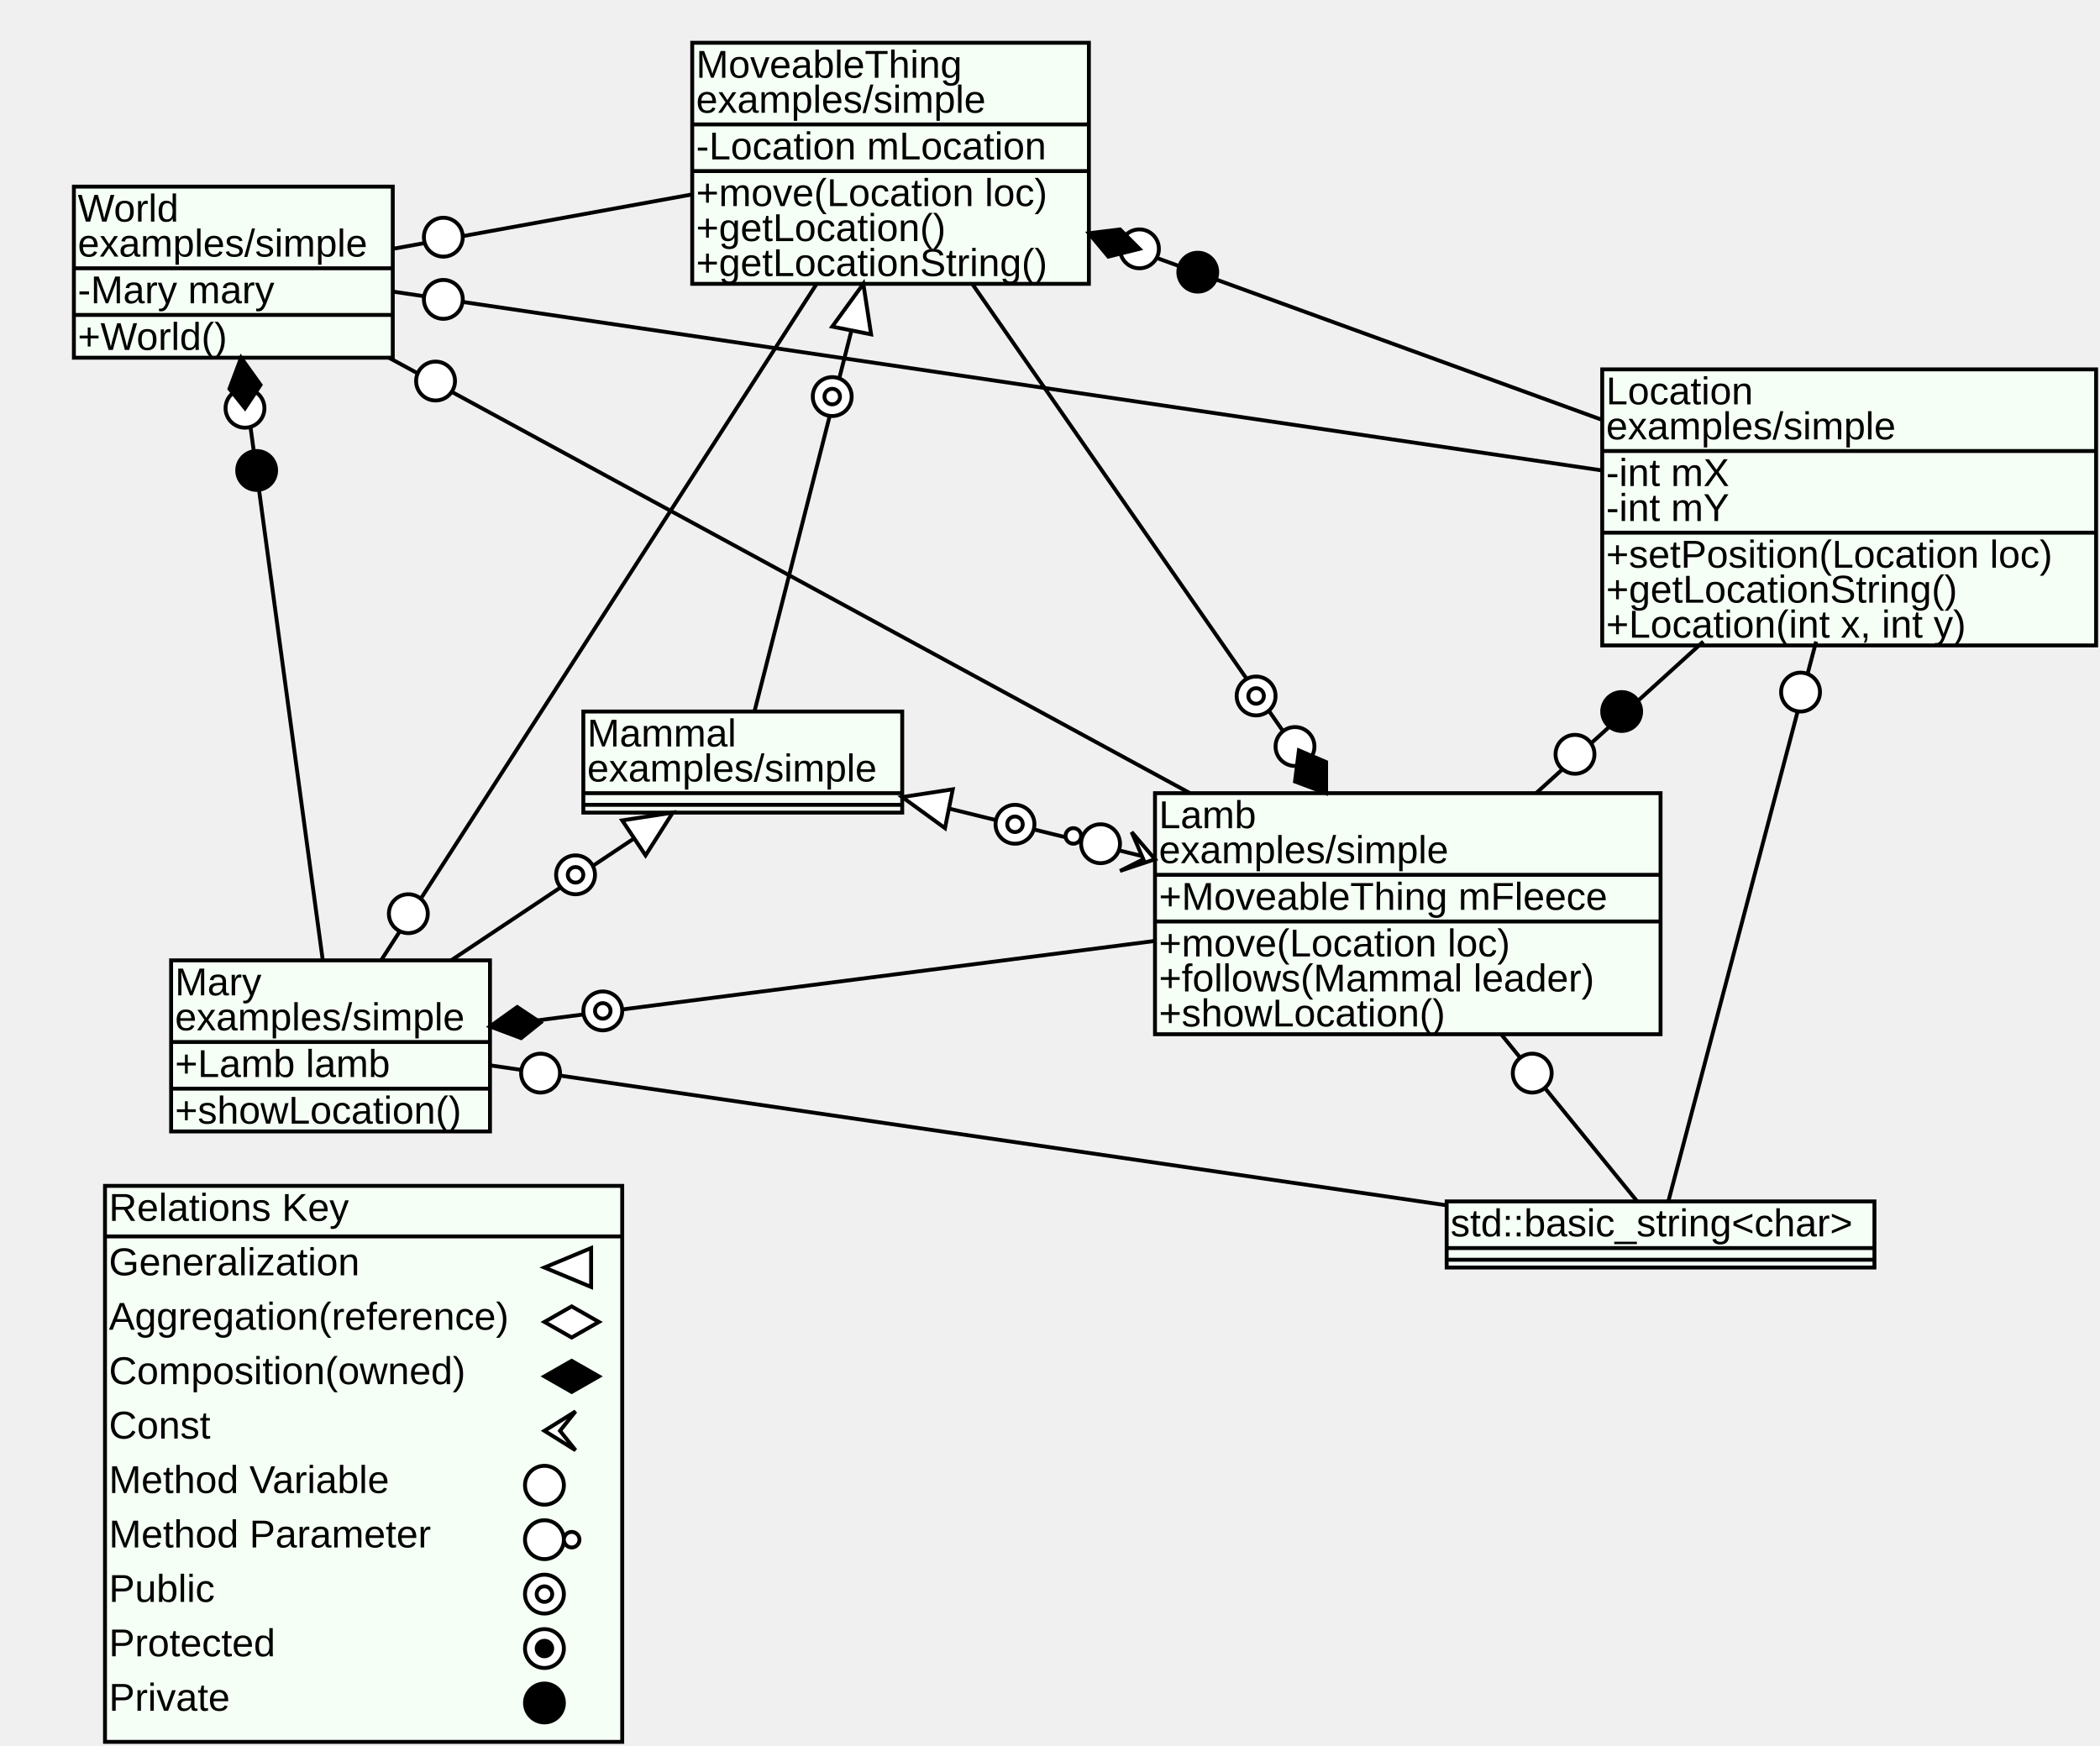
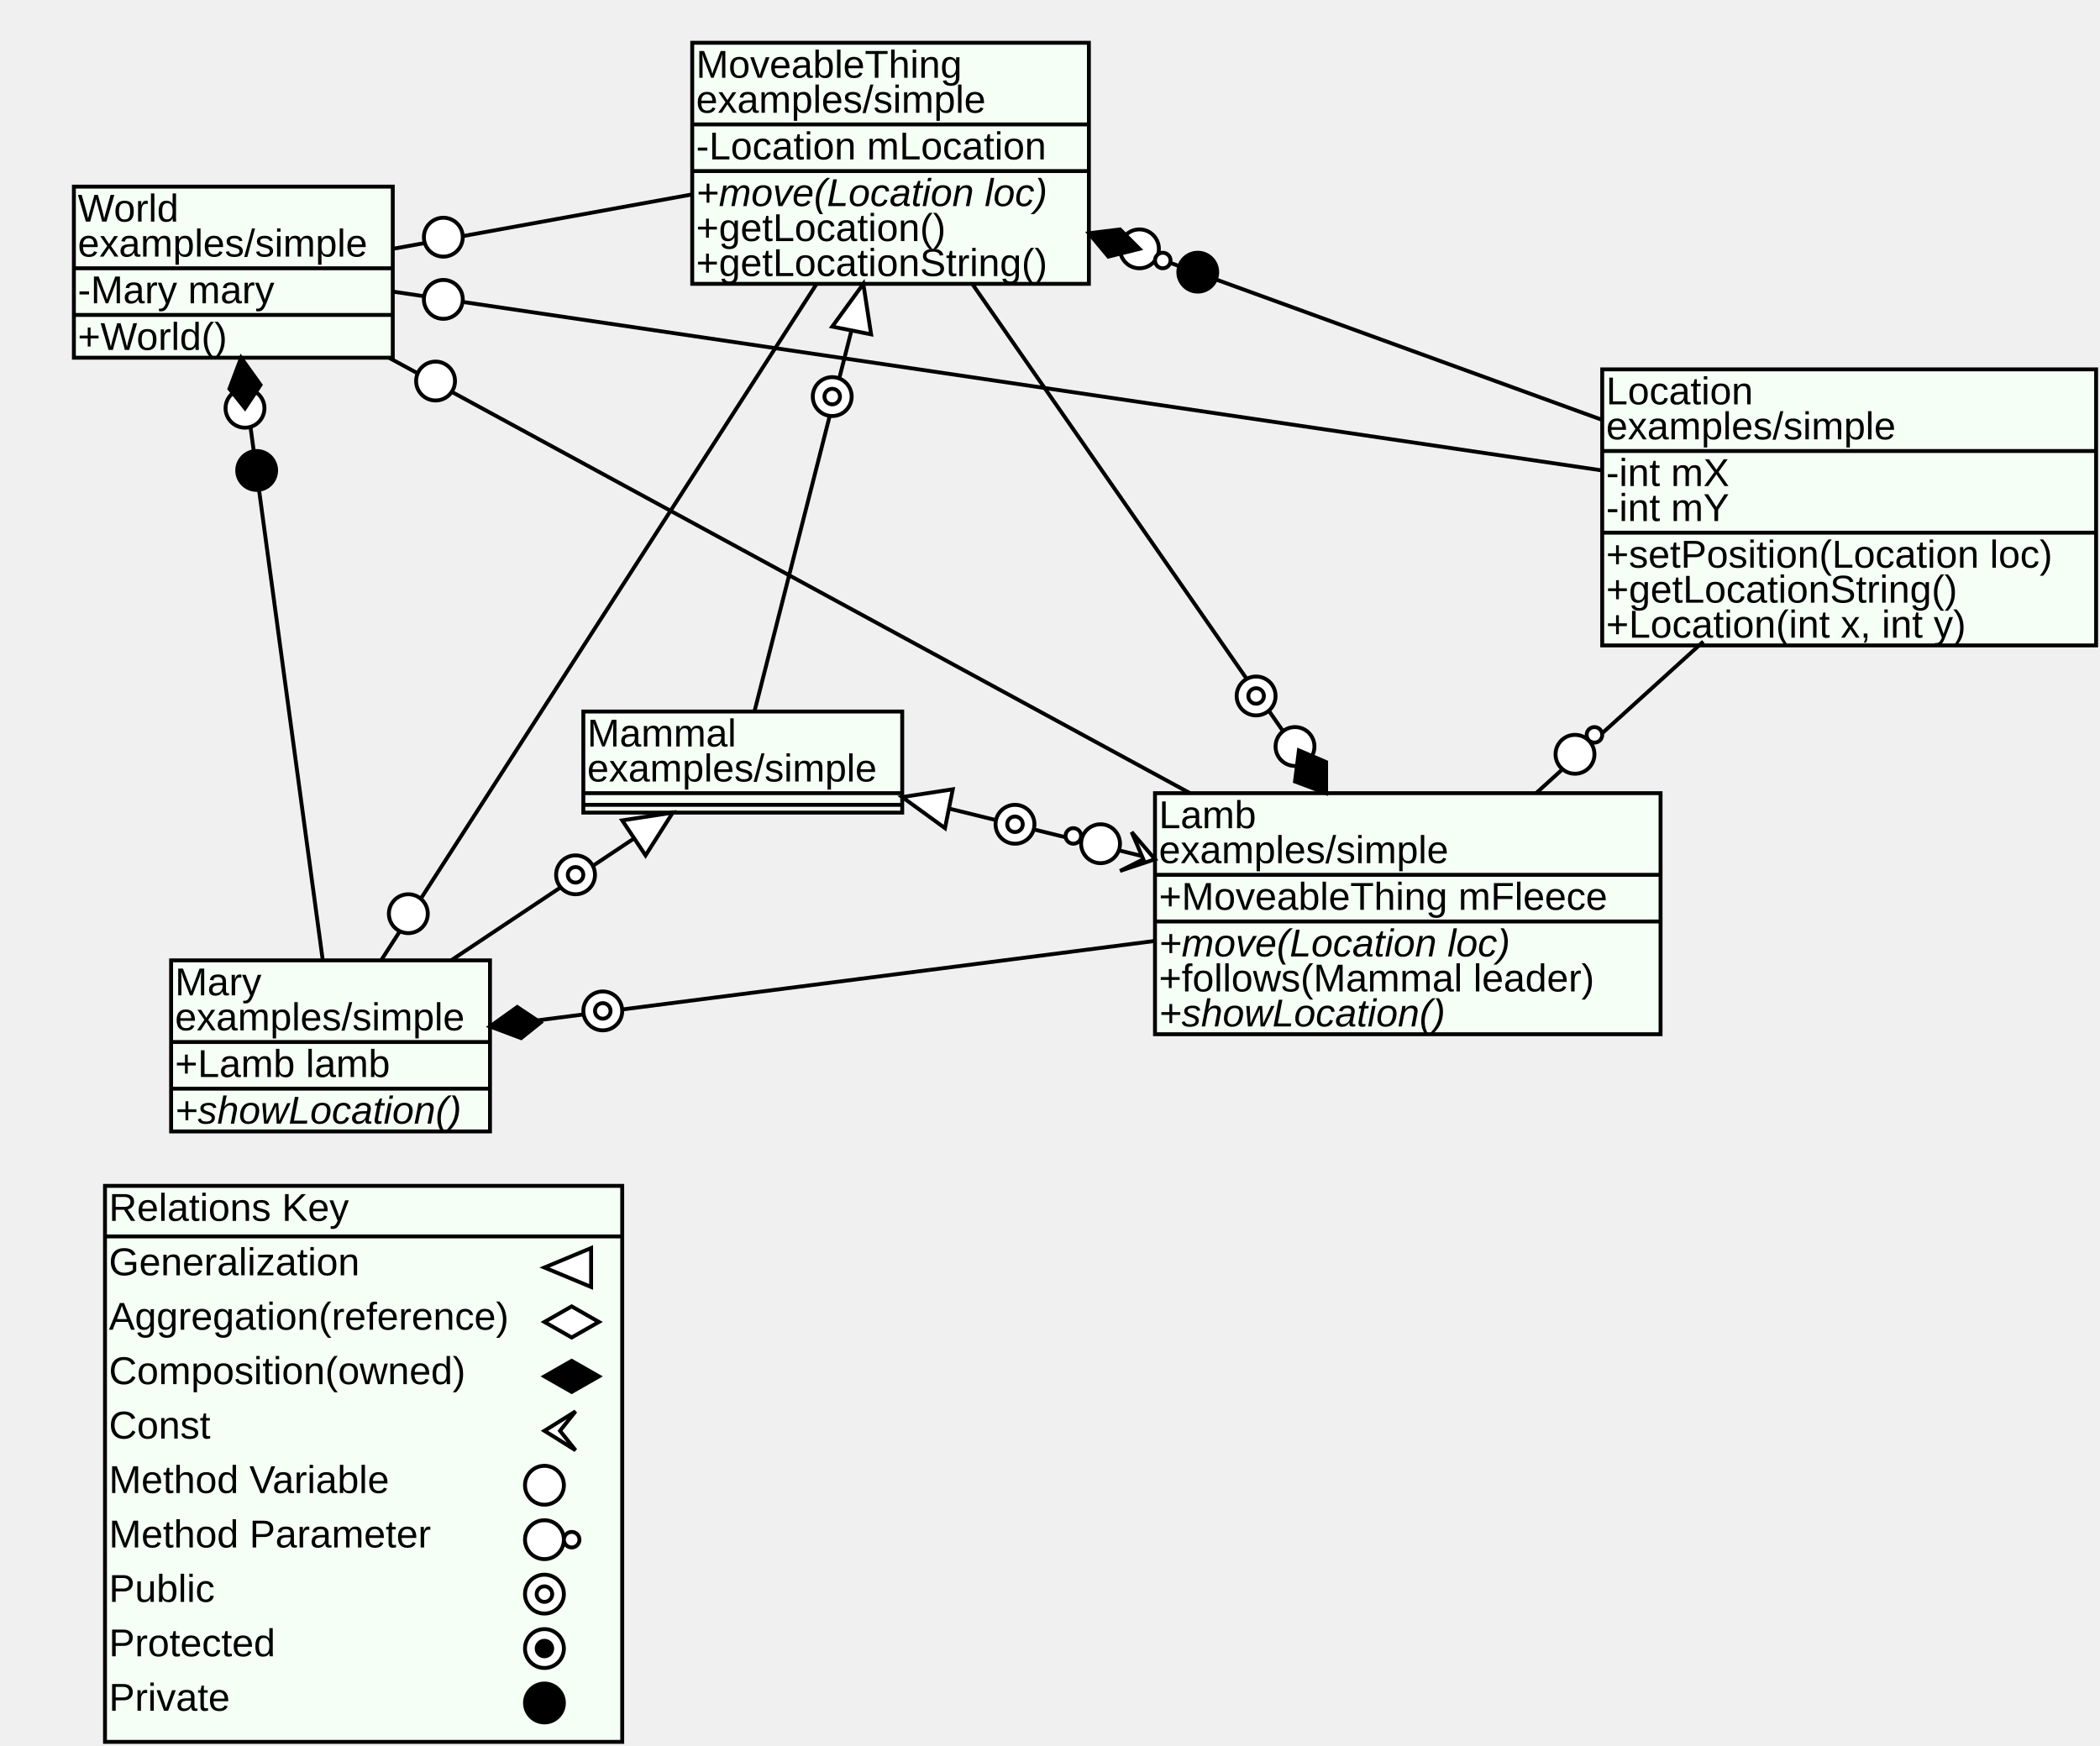
<svg xmlns="http://www.w3.org/2000/svg" version="1.1" font-family="Arial, Helvetica, sans-serif" font-size="10" width="540" height="449">
  <g fill="#f5fff5" stroke="#000000" style="stroke-width:1">
    <rect x="27" y="305" width="133" height="143" />
    <line x1="27" y1="318" x2="160" y2="318" />
    <polygon points="140,326 152,331 152,321 140,326 " style="fill:#ffffff" />
    <polygon points="140,340 147,344 154,340 147,336 140,340 " style="fill:#ffffff" />
    <polygon points="140,354 147,358 154,354 147,350 140,354 " style="fill:#000000" />
    <polygon points="140,368 148,373 144,368 148,363 140,368 " style="fill:#ffffff" />
    <circle cx="140" cy="382" r="5" style="fill:#ffffff" />
    <circle cx="140" cy="396" r="5" style="fill:#ffffff" />
    <circle cx="147" cy="396" r="2" style="fill:#ffffff" />
    <circle cx="140" cy="410" r="5" style="fill:#ffffff" />
    <circle cx="140" cy="410" r="2" style="fill:#ffffff" />
    <circle cx="140" cy="424" r="5" style="fill:#ffffff" />
    <circle cx="140" cy="424" r="2" style="fill:#000000" />
    <circle cx="140" cy="438" r="5" style="fill:#000000" />
    <circle cx="140" cy="438" r="2" style="fill:#000000" />
  </g>
  <g stroke="none">
    <text x="28" y="314">Relations Key</text>
    <text x="28" y="328">Generalization</text>
    <text x="28" y="342">Aggregation(reference)</text>
    <text x="28" y="356">Composition(owned)</text>
    <text x="28" y="370">Const</text>
    <text x="28" y="384">Method Variable</text>
    <text x="28" y="398">Method Parameter</text>
    <text x="28" y="412">Public</text>
    <text x="28" y="426">Protected</text>
    <text x="28" y="440">Private</text>
  </g>
  <g fill="#f5fff5" stroke="#000000" style="stroke-width:1">
    <rect x="19" y="48" width="82" height="44" />
    <line x1="19" y1="69" x2="101" y2="69" />
    <line x1="19" y1="81" x2="101" y2="81" />
  </g>
  <g stroke="none">
    <text x="20" y="57">World</text>
    <text x="20" y="66">examples/simple</text>
    <text x="20" y="78">-Mary mary</text>
    <text x="20" y="90">+World()</text>
  </g>
+   <g stroke="none" font-style="italic">
+ </g>
  <g fill="#f5fff5" stroke="#000000" style="stroke-width:1">
    <rect x="44" y="247" width="82" height="44" />
    <line x1="44" y1="268" x2="126" y2="268" />
    <line x1="44" y1="280" x2="126" y2="280" />
  </g>
  <g stroke="none">
    <text x="45" y="256">Mary</text>
    <text x="45" y="265">examples/simple</text>
    <text x="45" y="277">+Lamb lamb</text>
+   </g>
+   <g stroke="none" font-style="italic">
    <text x="45" y="289">+showLocation()</text>
  </g>
  <g fill="#f5fff5" stroke="#000000" style="stroke-width:1">
    <rect x="297" y="204" width="130" height="62" />
    <line x1="297" y1="225" x2="427" y2="225" />
    <line x1="297" y1="237" x2="427" y2="237" />
  </g>
  <g stroke="none">
    <text x="298" y="213">Lamb</text>
    <text x="298" y="222">examples/simple</text>
    <text x="298" y="234">+MoveableThing mFleece</text>
+     <text x="298" y="255">+follows(Mammal leader)</text>
+   </g>
+   <g stroke="none" font-style="italic">
    <text x="298" y="246">+move(Location loc)</text>
-     <text x="298" y="255">+follows(Mammal leader)</text>
    <text x="298" y="264">+showLocation()</text>
  </g>
  <g fill="#f5fff5" stroke="#000000" style="stroke-width:1">
    <rect x="150" y="183" width="82" height="26" />
    <line x1="150" y1="204" x2="232" y2="204" />
    <line x1="150" y1="207" x2="232" y2="207" />
  </g>
  <g stroke="none">
    <text x="151" y="192">Mammal</text>
    <text x="151" y="201">examples/simple</text>
  </g>
+   <g stroke="none" font-style="italic">
+ </g>
  <g fill="#f5fff5" stroke="#000000" style="stroke-width:1">
    <rect x="178" y="11" width="102" height="62" />
    <line x1="178" y1="32" x2="280" y2="32" />
    <line x1="178" y1="44" x2="280" y2="44" />
  </g>
  <g stroke="none">
    <text x="179" y="20">MoveableThing</text>
    <text x="179" y="29">examples/simple</text>
    <text x="179" y="41">-Location mLocation</text>
-     <text x="179" y="53">+move(Location loc)</text>
    <text x="179" y="62">+getLocation()</text>
    <text x="179" y="71">+getLocationString()</text>
  </g>
-   <g fill="#f5fff5" stroke="#000000" style="stroke-width:1">
-     <rect x="372" y="309" width="110" height="17" />
-     <line x1="372" y1="321" x2="482" y2="321" />
-     <line x1="372" y1="324" x2="482" y2="324" />
-   </g>
-   <g stroke="none">
-     <text x="373" y="318">std::basic_string&lt;char&gt;</text>
+   <g stroke="none" font-style="italic">
+     <text x="179" y="53">+move(Location loc)</text>
  </g>
  <g fill="#f5fff5" stroke="#000000" style="stroke-width:1">
    <rect x="412" y="95" width="127" height="71" />
    <line x1="412" y1="116" x2="539" y2="116" />
    <line x1="412" y1="137" x2="539" y2="137" />
  </g>
  <g stroke="none">
    <text x="413" y="104">Location</text>
    <text x="413" y="113">examples/simple</text>
    <text x="413" y="125">-int mX</text>
    <text x="413" y="134">-int mY</text>
    <text x="413" y="146">+setPosition(Location loc)</text>
    <text x="413" y="155">+getLocationString()</text>
    <text x="413" y="164">+Location(int x, int y)</text>
  </g>
+   <g stroke="none" font-style="italic">
+ </g>
  <g fill="#f5f5ff" stroke="#000000" style="stroke-width:1">
    <line x1="62" y1="92" x2="83" y2="247" />
    <circle cx="63" cy="105" r="5" style="fill:#ffffff" />
    <circle cx="66" cy="121" r="5" style="fill:#000000" />
    <circle cx="66" cy="121" r="2" style="fill:#000000" />
    <polygon points="62,92 59,100 63,105 67,99 62,92 " style="fill:#000000" />
    <line x1="100" y1="92" x2="306" y2="204" />
    <circle cx="112" cy="98" r="5" style="fill:#ffffff" />
    <line x1="101" y1="64" x2="178" y2="50" />
    <circle cx="114" cy="61" r="5" style="fill:#ffffff" />
    <line x1="101" y1="75" x2="412" y2="121" />
    <circle cx="114" cy="77" r="5" style="fill:#ffffff" />
    <line x1="126" y1="264" x2="297" y2="242" />
    <circle cx="155" cy="260" r="5" style="fill:#ffffff" />
    <circle cx="155" cy="260" r="2" style="fill:#ffffff" />
    <polygon points="126,264 134,267 139,263 133,259 126,264 " style="fill:#000000" />
    <line x1="116" y1="247" x2="173" y2="209" />
    <circle cx="148" cy="225" r="5" style="fill:#ffffff" />
    <circle cx="148" cy="225" r="2" style="fill:#ffffff" />
    <polygon points="173,209 160,211 166,220 173,209 " style="fill:#ffffff" />
    <line x1="98" y1="247" x2="210" y2="73" />
    <circle cx="105" cy="235" r="5" style="fill:#ffffff" />
-     <line x1="126" y1="274" x2="372" y2="310" />
-     <circle cx="139" cy="276" r="5" style="fill:#ffffff" />
    <line x1="297" y1="221" x2="232" y2="205" />
    <polygon points="297,221 291,214 294,221 288,224 297,221 " style="fill:#ffffff" />
    <circle cx="283" cy="217" r="5" style="fill:#ffffff" />
    <circle cx="276" cy="215" r="2" style="fill:#ffffff" />
    <circle cx="261" cy="212" r="5" style="fill:#ffffff" />
    <circle cx="261" cy="212" r="2" style="fill:#ffffff" />
    <polygon points="232,205 243,213 245,203 232,205 " style="fill:#ffffff" />
    <line x1="341" y1="204" x2="250" y2="73" />
    <circle cx="333" cy="192" r="5" style="fill:#ffffff" />
    <circle cx="323" cy="179" r="5" style="fill:#ffffff" />
    <circle cx="323" cy="179" r="2" style="fill:#ffffff" />
    <polygon points="341,204 341,196 334,193 333,201 341,204 " style="fill:#000000" />
-     <line x1="386" y1="266" x2="421" y2="309" />
-     <circle cx="394" cy="276" r="5" style="fill:#ffffff" />
    <line x1="395" y1="204" x2="438" y2="165" />
    <circle cx="405" cy="194" r="5" style="fill:#ffffff" />
-     <circle cx="417" cy="183" r="5" style="fill:#000000" />
-     <circle cx="417" cy="183" r="2" style="fill:#000000" />
+     <circle cx="410" cy="189" r="2" style="fill:#ffffff" />
    <line x1="194" y1="183" x2="222" y2="73" />
    <circle cx="214" cy="102" r="5" style="fill:#ffffff" />
    <circle cx="214" cy="102" r="2" style="fill:#ffffff" />
    <polygon points="222,73 214,84 224,86 222,73 " style="fill:#ffffff" />
    <line x1="280" y1="60" x2="412" y2="108" />
    <circle cx="293" cy="64" r="5" style="fill:#ffffff" />
+     <circle cx="299" cy="67" r="2" style="fill:#ffffff" />
    <circle cx="308" cy="70" r="5" style="fill:#000000" />
    <circle cx="308" cy="70" r="2" style="fill:#000000" />
    <polygon points="280,60 285,66 293,64 288,59 280,60 " style="fill:#000000" />
-     <line x1="429" y1="309" x2="467" y2="165" />
-     <circle cx="463" cy="178" r="5" style="fill:#ffffff" />
  </g>
</svg>
